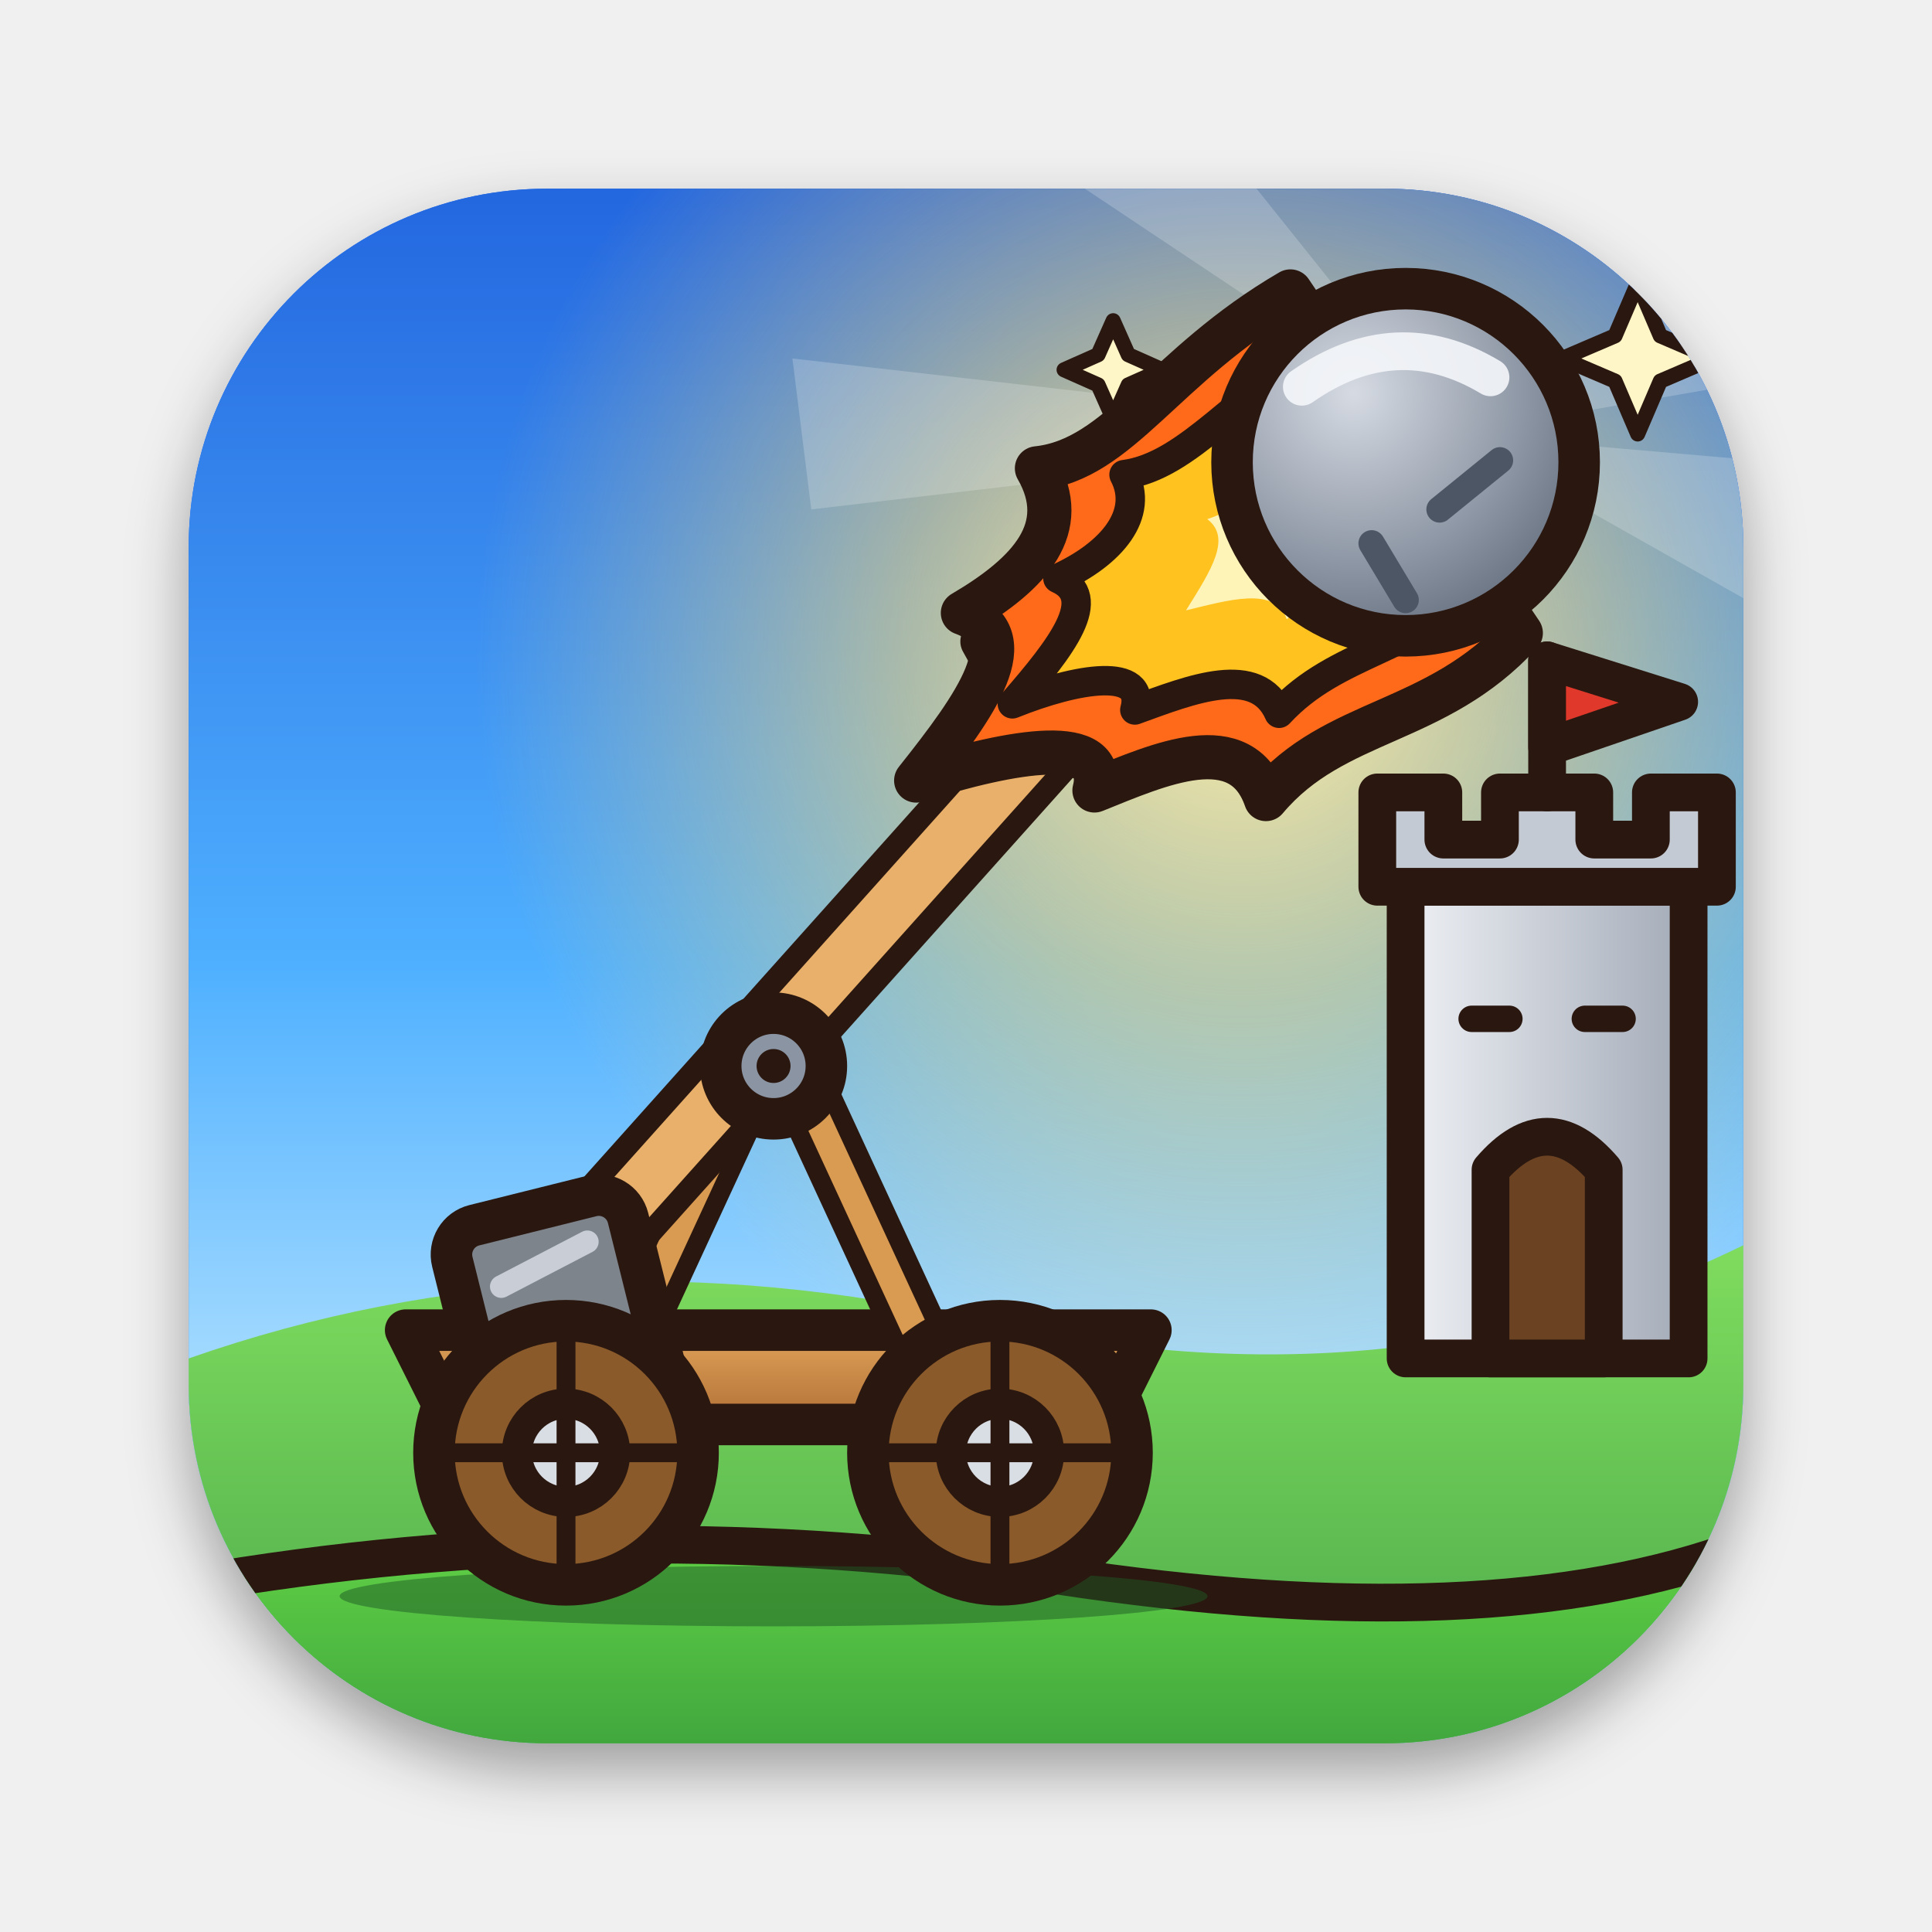
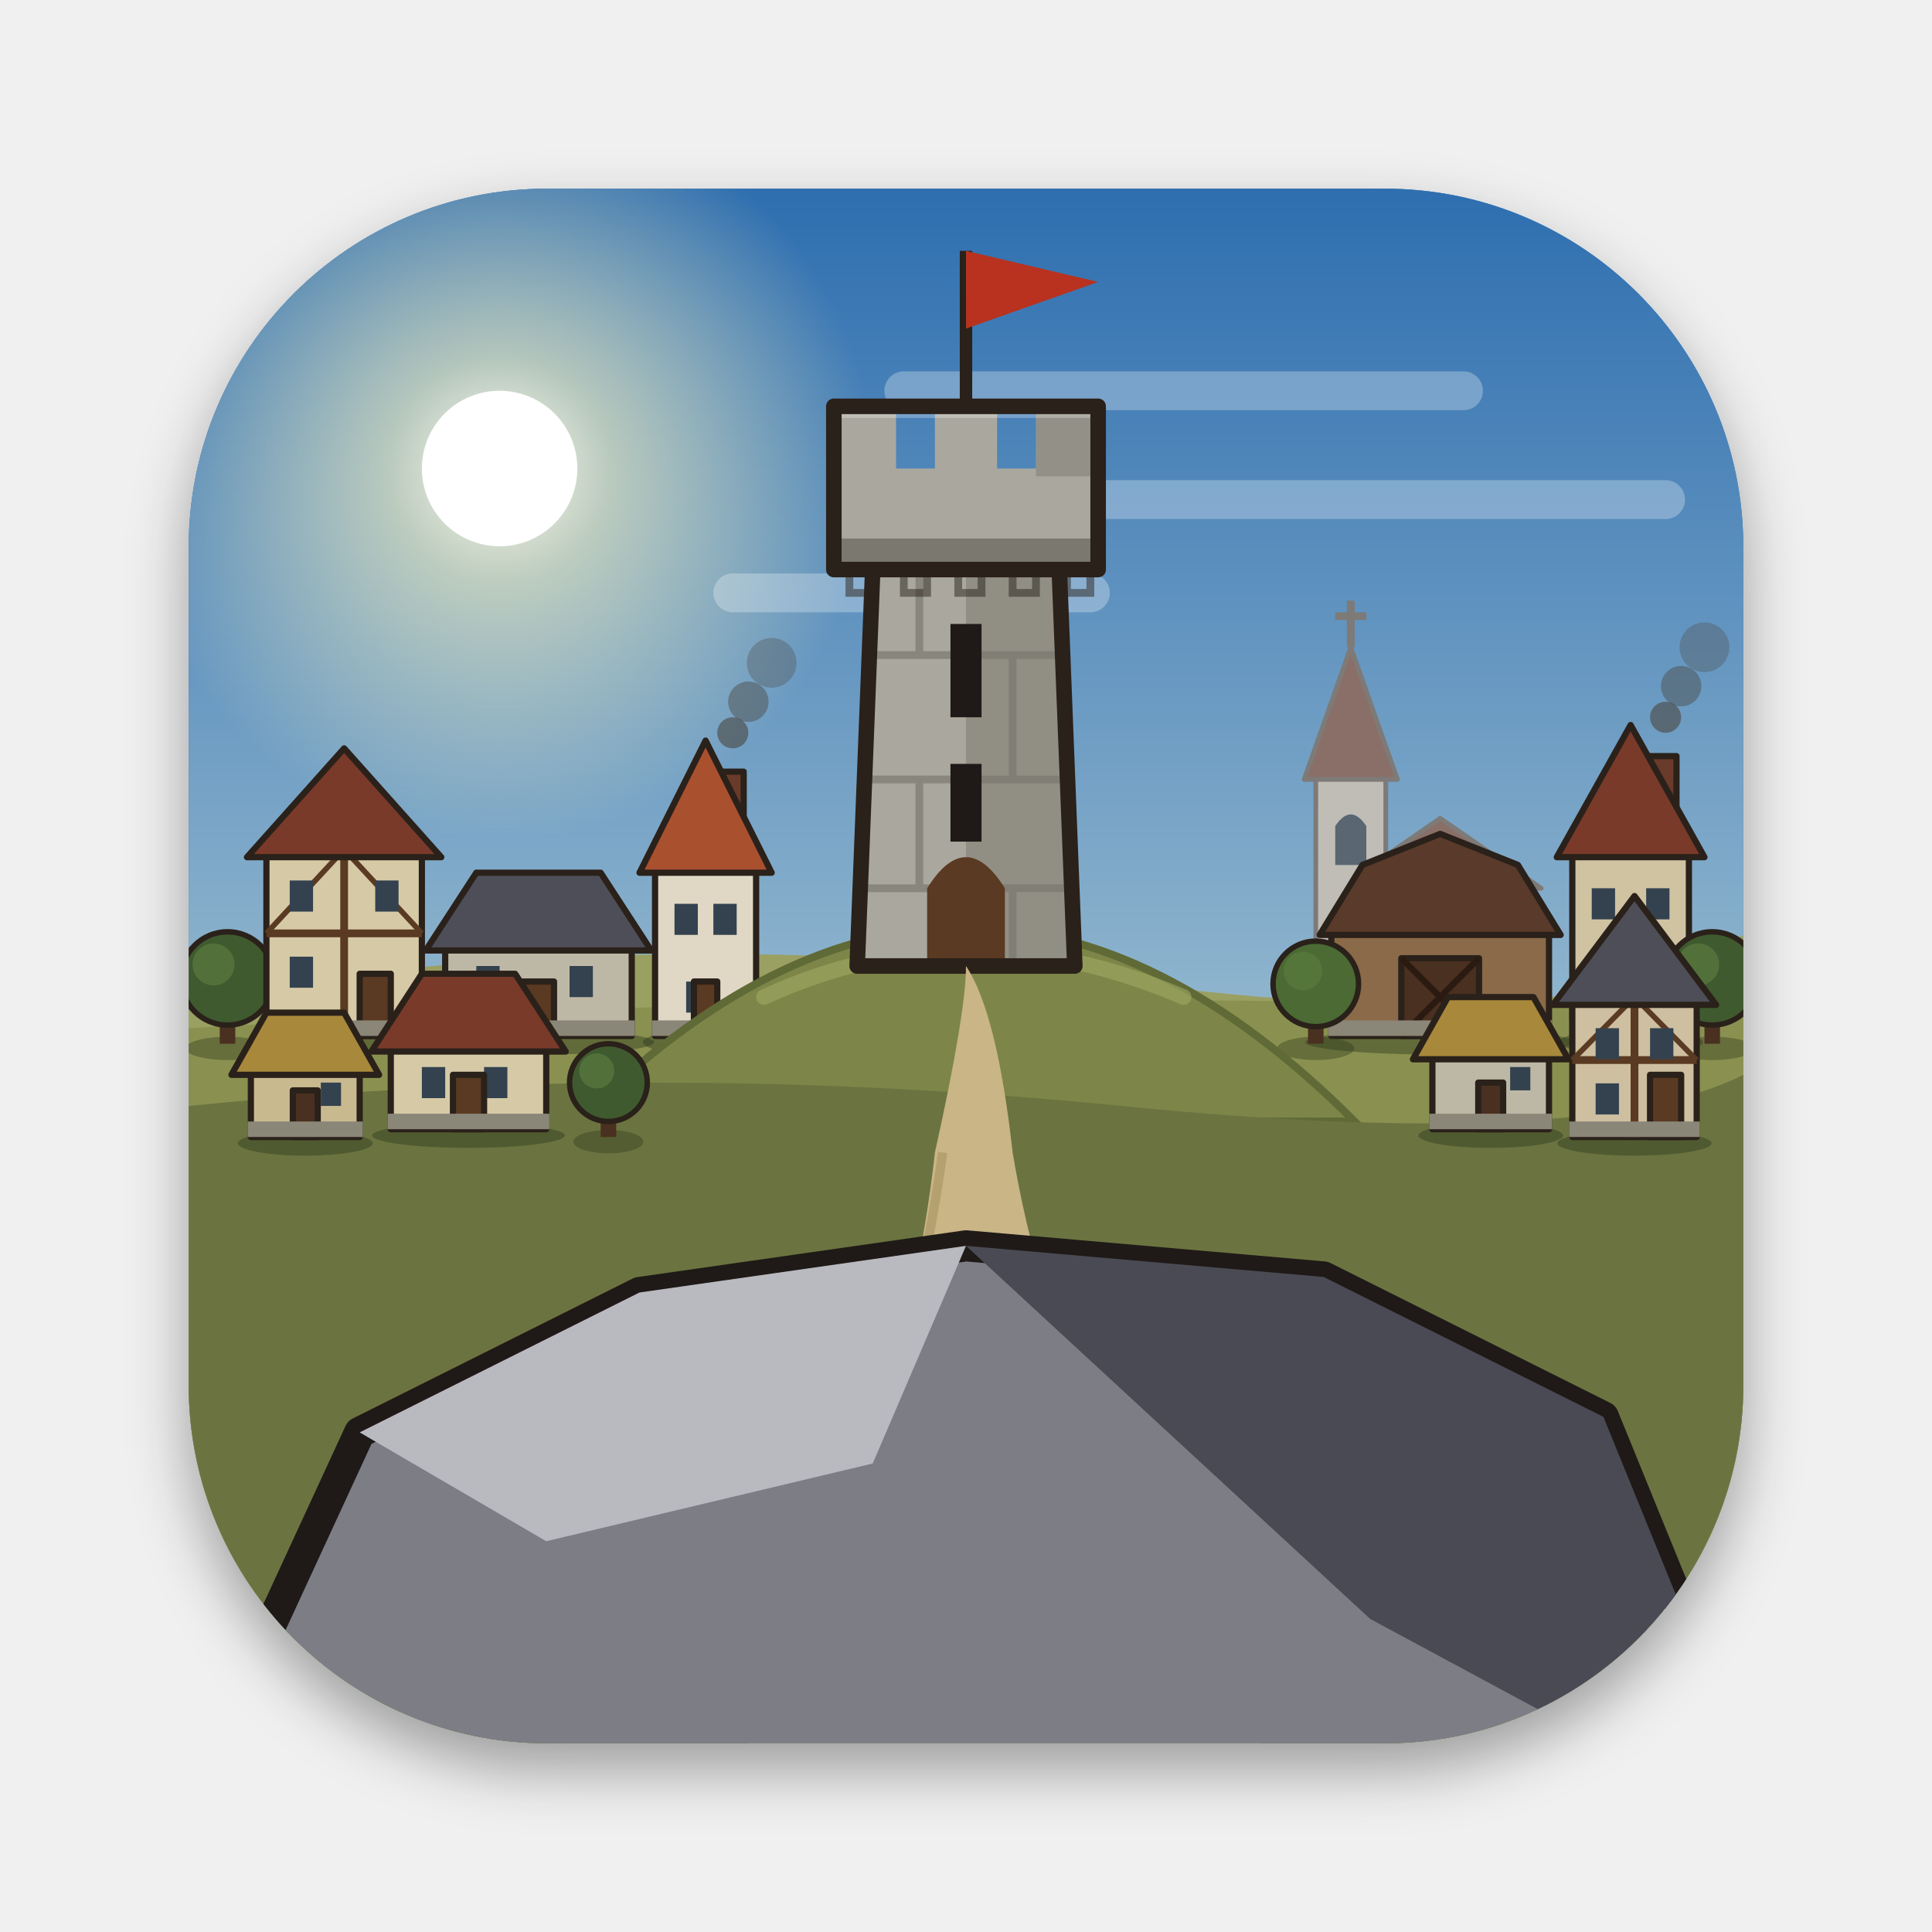
<svg xmlns="http://www.w3.org/2000/svg" width="1024" height="1024" viewBox="0 0 1024 1024">
  <defs>
    <linearGradient id="sky" x1="0" y1="0" x2="0" y2="1">
-       <stop offset="0" stop-color="#2468e0" />
-       <stop offset="0.5" stop-color="#4fb0ff" />
-       <stop offset="0.85" stop-color="#bfe8ff" />
-       <stop offset="1" stop-color="#fff0c0" />
+       <stop offset="0" stop-color="#2f6fb0" />
+       <stop offset=".6" stop-color="#9dbfd2" />
+       <stop offset="1" stop-color="#e6e0c4" />
    </linearGradient>
-     <radialGradient id="glow" cx="0.68" cy="0.3" r="0.5">
-       <stop offset="0" stop-color="#fff3b0" stop-opacity="1" />
-       <stop offset="0.45" stop-color="#ffd870" stop-opacity="0.55" />
-       <stop offset="1" stop-color="#ffd870" stop-opacity="0" />
+     <radialGradient id="sun">
+       <stop offset="0" stop-color="#fff" />
+       <stop offset=".3" stop-color="#fff6c0" stop-opacity=".6" />
+       <stop offset="1" stop-color="#fff6c0" stop-opacity="0" />
    </radialGradient>
-     <linearGradient id="hillBack" x1="0" y1="0" x2="0" y2="1">
-       <stop offset="0" stop-color="#7fdc5e" />
-       <stop offset="1" stop-color="#4aa84a" />
-     </linearGradient>
-     <linearGradient id="hillFront" x1="0" y1="0" x2="0" y2="1">
-       <stop offset="0" stop-color="#5fcf45" />
-       <stop offset="1" stop-color="#2f8f3a" />
-     </linearGradient>
-     <linearGradient id="stone" x1="0" y1="0" x2="1" y2="0">
-       <stop offset="0" stop-color="#eef0f4" />
-       <stop offset="1" stop-color="#a3abb8" />
-     </linearGradient>
-     <radialGradient id="rock" cx="0.35" cy="0.3" r="0.8">
-       <stop offset="0" stop-color="#d6dbe3" />
-       <stop offset="0.6" stop-color="#8f98a6" />
-       <stop offset="1" stop-color="#5f6877" />
-     </radialGradient>
-     <linearGradient id="wood" x1="0" y1="0" x2="0" y2="1">
-       <stop offset="0" stop-color="#e0a35a" />
-       <stop offset="1" stop-color="#b06f35" />
-     </linearGradient>
    <clipPath id="tile">
      <rect x="100" y="100" width="824" height="824" rx="190" />
    </clipPath>
    <filter id="shadow" x="-10%" y="-10%" width="120%" height="125%">
      <feDropShadow dx="0" dy="14" stdDeviation="16" flood-color="#000" flood-opacity="0.35" />
    </filter>
  </defs>
  <g filter="url(#shadow)">
-     <rect x="100" y="100" width="824" height="824" rx="190" fill="#2468e0" />
+     <rect x="100" y="100" width="824" height="824" rx="190" fill="#2f6fb0" />
  </g>
  <g clip-path="url(#tile)">
-     <rect x="100" y="100" width="824" height="824" fill="url(#sky)" />
-     <rect x="100" y="100" width="824" height="824" fill="url(#glow)" />
-     <g fill="#ffffff" opacity="0.2">
-       <path d="M770 230 L1000 80 L1000 190Z" />
-       <path d="M770 230 L1000 250 L1000 360Z" />
-       <path d="M770 230 L560 90 L650 80Z" />
-       <path d="M770 230 L420 190 L430 270Z" />
-     </g>
-     <path d="M100 720 Q300 650 520 700 T924 660 V924 H100Z" fill="url(#hillBack)" />
-     <g stroke="#2a170f" stroke-width="20" stroke-linejoin="round" stroke-linecap="round">
-       <rect x="745" y="470" width="150" height="250" fill="url(#stone)" />
-       <path d="M730 470 V420 H765 V445 H795 V420 H845 V445 H875 V420 H910 V470Z" fill="#c4cad4" />
-       <path d="M820 420 V350" fill="none" />
-       <path d="M820 350 L890 372 L820 396Z" fill="#e0382b" />
-       <path d="M790 720 V620 Q820 585 850 620 V720Z" fill="#6b4222" />
-       <path d="M780 540 h20 M840 540 h20" fill="none" stroke-width="14" />
-     </g>
-     <path d="M100 840 Q330 800 560 835 T924 820 V990 H100Z" fill="url(#hillFront)" stroke="#2a170f" stroke-width="20" stroke-linejoin="round" />
-     <ellipse cx="410" cy="846" rx="230" ry="16" fill="#1d5a24" opacity="0.5" />
-     <g stroke="#2a170f" stroke-width="22" stroke-linejoin="round" stroke-linecap="round">
-       <path d="M215 705 L610 705 L585 755 L240 755Z" fill="url(#wood)" />
-       <path d="M335 705 L402 560 M485 705 L418 560" fill="none" stroke-width="34" stroke="#2a170f" />
-       <path d="M335 705 L402 560 M485 705 L418 560" fill="none" stroke-width="14" stroke="#d99a52" />
-       <path d="M312 660 L585 355" fill="none" stroke-width="52" stroke="#2a170f" />
-       <path d="M312 660 L585 355" fill="none" stroke-width="28" stroke="#e8b06a" />
-       <path d="M545 385 L630 345 L650 290 L575 300 L520 340Z" fill="#8a5a2a" />
-       <rect x="248" y="640" width="96" height="112" rx="16" fill="#7d848c" transform="rotate(-14 296 696)" />
-       <path d="M270 675 l50 -12" fill="none" stroke="#c9ced6" stroke-width="12" transform="rotate(-14 296 696)" />
-       <circle cx="410" cy="565" r="28" fill="#8a94a2" />
-       <circle cx="410" cy="565" r="9" fill="#2a170f" stroke="none" />
-       <g>
-         <circle cx="300" cy="770" r="70" fill="#8a5a2a" />
-         <circle cx="300" cy="770" r="26" fill="#d9dde4" stroke-width="16" />
-         <path d="M300 705 V835 M235 770 H365" stroke-width="10" fill="none" />
+     <g transform="translate(100 100) scale(4.12)">
+       <rect width="200" height="200" fill="url(#sky)" />
+       <circle cx="40" cy="36" r="48" fill="url(#sun)" />
+       <circle cx="40" cy="36" r="10" fill="#fff" />
+       <path d="M92 26 H164 M114 40 H190 M70 52 H116" stroke="#fff" opacity=".28" stroke-width="5" stroke-linecap="round" />
+       <path d="M0 104 Q60 94 120 102 T200 96 V200 H0Z" fill="#9aa062" />
+       <rect x="150" y="89" width="22" height="12" fill="#bfbdb6" stroke="#7d7a78" stroke-width=".6" />
+       <polygon points="148,90 161,81 174,90" fill="#8a6f68" stroke="#7d7a78" stroke-width=".6" stroke-linejoin="round" />
+       <rect x="145" y="75" width="9" height="26" fill="#bfbdb6" stroke="#7d7a78" stroke-width=".6" />
+       <polygon points="143.5,76 149.5,59 155.5,76" fill="#8a6f68" stroke="#7d7a78" stroke-width=".6" stroke-linejoin="round" />
+       <path d="M149.5 59 V53 M147.5 55 H151.5" stroke="#7d7a78" stroke-width="1" />
+       <path d="M147.5 87 V82 Q149.5 79 151.5 82 V87Z" fill="#5a6672" />
+       <rect x="155" y="93" width="3" height="5" fill="#5a6672" />
+       <rect x="163" y="93" width="3" height="5" fill="#5a6672" />
+       <path d="M0 108 Q100 102 200 106 V200 H0Z" fill="#8a9150" />
+       <ellipse cx="5" cy="110.6" rx="5.4" ry="1.5" fill="#2f3a1c" opacity=".4" />
+       <rect x="4" y="105.2" width="2" height="4.8" fill="#4a3020" />
+       <circle cx="5" cy="101.6" r="6" fill="#3f5a2f" stroke="#2a211a" stroke-width=".7" />
+       <circle cx="3.2" cy="99.8" r="2.7" fill="#5a7a3f" opacity=".7" />
+       <ellipse cx="20" cy="109.8" rx="12.4" ry="1.6" fill="#2f3a1c" opacity=".45" />
+       <rect x="10" y="85" width="20" height="24" fill="#d6c9a6" stroke="#2a211a" stroke-width=".8" stroke-linejoin="round" />
+       <path d="M10 95.8 H30 M20 85 V109" stroke="#5a3a22" stroke-width="1" fill="none" />
+       <path d="M10 95.8 L20 85 L30 95.8" stroke="#5a3a22" stroke-width=".7" fill="none" />
+       <rect x="13" y="89" width="3" height="4" fill="#34424f" />
+       <rect x="24" y="89" width="3" height="4" fill="#34424f" />
+       <rect x="13" y="98.8" width="3" height="4" fill="#34424f" />
+       <rect x="22" y="101" width="4" height="8" fill="#5a3a22" stroke="#2a211a" stroke-width=".8" stroke-linejoin="round" />
+       <polygon points="7.5,86 20,72 32.5,86" fill="#7a3a2a" stroke="#2a211a" stroke-width=".8" stroke-linejoin="round" />
+       <rect x="9.6" y="107" width="20.8" height="2" fill="#8a8678" />
+       <ellipse cx="45" cy="109.8" rx="14.88" ry="1.6" fill="#2f3a1c" opacity=".45" />
+       <rect x="33" y="97" width="24" height="12" fill="#bdb8a6" stroke="#2a211a" stroke-width=".8" stroke-linejoin="round" />
+       <rect x="37" y="100" width="3" height="4" fill="#34424f" />
+       <rect x="49" y="100" width="3" height="4" fill="#34424f" />
+       <rect x="43" y="102" width="4" height="7" fill="#5a3a22" stroke="#2a211a" stroke-width=".8" stroke-linejoin="round" />
+       <polygon points="30.5,98 37,88 53,88 59.5,98" fill="#4e4e58" stroke="#2a211a" stroke-width=".8" stroke-linejoin="round" />
+       <rect x="32.6" y="107" width="24.8" height="2" fill="#8a8678" />
+       <circle cx="70" cy="70" r="2" fill="#4a4640" opacity=".6" />
+       <circle cx="72" cy="66" r="2.6" fill="#4a4640" opacity=".45" />
+       <circle cx="75" cy="61" r="3.2" fill="#4a4640" opacity=".32" />
+       <rect x="68" y="75" width="3.4" height="9" fill="#6a3a2a" stroke="#2a211a" stroke-width=".8" stroke-linejoin="round" />
+       <ellipse cx="66.5" cy="109.8" rx="8.06" ry="1.6" fill="#2f3a1c" opacity=".45" />
+       <rect x="60" y="87" width="13" height="22" fill="#e0d8c4" stroke="#2a211a" stroke-width=".8" stroke-linejoin="round" />
+       <rect x="62.5" y="92" width="3" height="4" fill="#34424f" />
+       <rect x="67.5" y="92" width="3" height="4" fill="#34424f" />
+       <rect x="64" y="102" width="3" height="4" fill="#34424f" />
+       <rect x="65" y="102" width="3" height="7" fill="#5a3a22" stroke="#2a211a" stroke-width=".8" stroke-linejoin="round" />
+       <polygon points="58,88 66.5,71 75,88" fill="#a9502f" stroke="#2a211a" stroke-width=".8" stroke-linejoin="round" />
+       <rect x="59.6" y="107" width="13.8" height="2" fill="#8a8678" />
+       <ellipse cx="161" cy="109.8" rx="17.36" ry="1.6" fill="#2f3a1c" opacity=".45" />
+       <rect x="147" y="95" width="28" height="14" fill="#8a6a48" stroke="#2a211a" stroke-width=".8" stroke-linejoin="round" />
+       <rect x="156" y="99" width="10" height="10" fill="#4a3020" stroke="#2a211a" stroke-width=".8" stroke-linejoin="round" />
+       <path d="M156 99 L166 109 M166 99 L156 109" stroke="#2a1a10" stroke-width=".8" />
+       <polygon points="145.5,96 151,87 161,83 171,87 176.5,96" fill="#5a3a2a" stroke="#2a211a" stroke-width=".8" stroke-linejoin="round" />
+       <rect x="146.6" y="107" width="28.8" height="2" fill="#8a8678" />
+       <circle cx="190" cy="68" r="2" fill="#4a4640" opacity=".6" />
+       <circle cx="192" cy="64" r="2.6" fill="#4a4640" opacity=".45" />
+       <circle cx="195" cy="59" r="3.2" fill="#4a4640" opacity=".32" />
+       <rect x="188" y="73" width="3.4" height="9" fill="#6a3a2a" stroke="#2a211a" stroke-width=".8" stroke-linejoin="round" />
+       <ellipse cx="185.5" cy="109.8" rx="9.3" ry="1.6" fill="#2f3a1c" opacity=".45" />
+       <rect x="178" y="85" width="15" height="24" fill="#cfc3a2" stroke="#2a211a" stroke-width=".8" stroke-linejoin="round" />
+       <rect x="180.5" y="90" width="3" height="4" fill="#34424f" />
+       <rect x="187.5" y="90" width="3" height="4" fill="#34424f" />
+       <rect x="182" y="100" width="3" height="4" fill="#34424f" />
+       <rect x="184" y="102" width="3" height="7" fill="#5a3a22" stroke="#2a211a" stroke-width=".8" stroke-linejoin="round" />
+       <polygon points="176,86 185.5,69 195,86" fill="#7a3a2a" stroke="#2a211a" stroke-width=".8" stroke-linejoin="round" />
+       <rect x="177.6" y="107" width="15.8" height="2" fill="#8a8678" />
+       <ellipse cx="145" cy="110.6" rx="4.95" ry="1.5" fill="#2f3a1c" opacity=".4" />
+       <rect x="144" y="105.6" width="2" height="4.4" fill="#4a3020" />
+       <circle cx="145" cy="102.3" r="5.5" fill="#4b6a34" stroke="#2a211a" stroke-width=".7" />
+       <circle cx="143.35" cy="100.65" r="2.48" fill="#5a7a3f" opacity=".7" />
+       <ellipse cx="196" cy="110.6" rx="5.4" ry="1.5" fill="#2f3a1c" opacity=".4" />
+       <rect x="195" y="105.2" width="2" height="4.8" fill="#4a3020" />
+       <circle cx="196" cy="101.6" r="6" fill="#3f5a2f" stroke="#2a211a" stroke-width=".7" />
+       <circle cx="194.2" cy="99.8" r="2.7" fill="#5a7a3f" opacity=".7" />
+       <path d="M50 120 Q100 70 150 120Z" fill="#7d8648" stroke="#5f6a36" stroke-width="1" />
+       <path d="M74 104 Q100 92 128 104" fill="none" stroke="#a0aa62" stroke-width="2" opacity=".6" stroke-linecap="round" />
+       <g transform="translate(80 22)">
+         <path d="M20 6 V-14" stroke="#2a211a" stroke-width="1.6" />
+         <path d="M20 -14 L37 -10 L20 -4Z" fill="#b8321f" />
+         <path d="M8 22 L6 78 H34 L32 22Z" fill="#aaa89e" />
+         <path d="M20 22 H32 L34 78 H20Z" fill="#7b796f" opacity=".55" />
+         <path d="M7 38 H33 M7 54 H33 M7 68 H33 M14 22 V38 M26 38 V54 M14 54 V68 M26 68 V78" stroke="#7b796f" stroke-width="1" opacity=".7" />
+         <rect x="3" y="22" width="34" height="5" fill="#7b796f" />
+         <rect x="3" y="14" width="34" height="9" fill="#aaa89e" />
+         <rect x="3" y="6" width="8" height="9" fill="#aaa89e" />
+         <rect x="16" y="6" width="8" height="9" fill="#aaa89e" />
+         <rect x="29" y="6" width="8" height="9" fill="#aaa89e" />
+         <rect x="29" y="6" width="8" height="9" fill="#7b796f" opacity=".5" />
+         <rect x="3" y="6" width="34" height="1.5" fill="#fff" opacity=".25" />
+         <path d="M3 27 H5 V30 H8 V27 H12 V30 H15 V27 H19 V30 H22 V27 H26 V30 H29 V27 H33 V30 H36 V27 H37" fill="none" stroke="#2a211a" stroke-width="1" opacity=".5" />
+         <rect x="18" y="34" width="4" height="12" fill="#1f1a17" />
+         <rect x="18" y="52" width="4" height="10" fill="#1f1a17" />
+         <path d="M15 78 V68 Q20 60 25 68 V78Z" fill="#5a3a22" />
+         <path d="M3 6 H37 V27 H3Z M8 27 L6 78 H34 L32 27" fill="none" stroke="#2a211a" stroke-width="2" stroke-linejoin="round" />
      </g>
-       <g>
-         <circle cx="530" cy="770" r="70" fill="#8a5a2a" />
-         <circle cx="530" cy="770" r="26" fill="#d9dde4" stroke-width="16" />
-         <path d="M530 705 V835 M465 770 H595" stroke-width="10" fill="none" />
-       </g>
-     </g>
-     <g transform="translate(745 245) rotate(146) scale(1.3)" stroke="#2a170f" stroke-width="18" stroke-linejoin="round" stroke-linecap="round">
-       <path d="M0 -84 C50 -96 82 -70 124 -82 C116 -52 152 -46 180 -40 C162 -24 198 -8 238 4 C200 16 168 28 184 50 C152 48 128 54 126 82 C96 66 60 88 0 84Z" fill="#ff6a1a" />
-       <path d="M0 -58 C40 -66 66 -48 100 -56 C96 -34 124 -28 148 -22 C134 -10 160 2 188 8 C158 16 134 24 144 40 C120 36 100 42 98 60 C74 48 40 62 0 58Z" fill="#ffc21f" stroke-width="12" />
-       <path d="M0 -30 C30 -34 50 -22 76 -26 C72 -12 92 -6 108 0 C90 8 76 14 80 26 C60 20 36 30 0 30Z" fill="#fff4b8" stroke="none" />
-     </g>
-     <g stroke="#2a170f" stroke-width="22" stroke-linejoin="round" stroke-linecap="round">
-       <circle cx="745" cy="245" r="92" fill="url(#rock)" />
-       <path d="M690 205 Q740 170 790 200" fill="none" stroke="#f4f6fa" stroke-width="20" opacity="0.9" />
-       <path d="M763 270 l32 -26 M727 288 l18 30" fill="none" stroke="#4d5664" stroke-width="14" />
-     </g>
-     <g fill="#fff6c8" stroke="#2a170f" stroke-width="8" stroke-linejoin="round">
-       <path d="M868 150 l12 28 l28 12 l-28 12 l-12 28 l-12 -28 l-28 -12 l28 -12Z" />
-       <path d="M590 170 l8 18 l18 8 l-18 8 l-8 18 l-8 -18 l-18 -8 l18 -8Z" />
+       <path d="M0 118 Q60 112 120 118 T200 114 V200 H0Z" fill="#6b7440" />
+       <ellipse cx="15" cy="122.8" rx="8.68" ry="1.6" fill="#2f3a1c" opacity=".45" />
+       <rect x="8" y="113" width="14" height="9" fill="#c9b98f" stroke="#2a211a" stroke-width=".8" stroke-linejoin="round" />
+       <rect x="13.4" y="116" width="3.2" height="6" fill="#4a3020" stroke="#2a211a" stroke-width=".8" stroke-linejoin="round" />
+       <rect x="17" y="115" width="2.6" height="3" fill="#34424f" />
+       <polygon points="5.5,114 10,106 20,106 24.5,114" fill="#a8883a" stroke="#2a211a" stroke-width=".8" stroke-linejoin="round" />
+       <rect x="7.6" y="120" width="14.8" height="2" fill="#8a8678" />
+       <ellipse cx="36" cy="121.8" rx="12.4" ry="1.6" fill="#2f3a1c" opacity=".45" />
+       <rect x="26" y="110" width="20" height="11" fill="#d6c9a6" stroke="#2a211a" stroke-width=".8" stroke-linejoin="round" />
+       <rect x="30" y="113" width="3" height="4" fill="#34424f" />
+       <rect x="38" y="113" width="3" height="4" fill="#34424f" />
+       <rect x="34" y="114" width="4" height="7" fill="#5a3a22" stroke="#2a211a" stroke-width=".8" stroke-linejoin="round" />
+       <polygon points="23.5,111 30,101 42,101 48.5,111" fill="#7a3a2a" stroke="#2a211a" stroke-width=".8" stroke-linejoin="round" />
+       <rect x="25.6" y="119" width="20.8" height="2" fill="#8a8678" />
+       <ellipse cx="54" cy="122.6" rx="4.5" ry="1.5" fill="#2f3a1c" opacity=".4" />
+       <rect x="53" y="118" width="2" height="4" fill="#4a3020" />
+       <circle cx="54" cy="115" r="5" fill="#3f5a2f" stroke="#2a211a" stroke-width=".7" />
+       <circle cx="52.5" cy="113.5" r="2.25" fill="#5a7a3f" opacity=".7" />
+       <ellipse cx="167.5" cy="121.8" rx="9.3" ry="1.6" fill="#2f3a1c" opacity=".45" />
+       <rect x="160" y="111" width="15" height="10" fill="#bdb8a6" stroke="#2a211a" stroke-width=".8" stroke-linejoin="round" />
+       <rect x="165.9" y="115" width="3.2" height="6" fill="#4a3020" stroke="#2a211a" stroke-width=".8" stroke-linejoin="round" />
+       <rect x="170" y="113" width="2.6" height="3" fill="#34424f" />
+       <polygon points="157.5,112 162,104 173,104 177.5,112" fill="#a8883a" stroke="#2a211a" stroke-width=".8" stroke-linejoin="round" />
+       <rect x="159.6" y="119" width="15.8" height="2" fill="#8a8678" />
+       <ellipse cx="186" cy="122.8" rx="9.92" ry="1.6" fill="#2f3a1c" opacity=".45" />
+       <rect x="178" y="104" width="16" height="18" fill="#cdbf9f" stroke="#2a211a" stroke-width=".8" stroke-linejoin="round" />
+       <path d="M178 112.1 H194 M186 104 V122" stroke="#5a3a22" stroke-width="1" fill="none" />
+       <path d="M178 112.1 L186 104 L194 112.1" stroke="#5a3a22" stroke-width=".7" fill="none" />
+       <rect x="181" y="108" width="3" height="4" fill="#34424f" />
+       <rect x="188" y="108" width="3" height="4" fill="#34424f" />
+       <rect x="181" y="115.1" width="3" height="4" fill="#34424f" />
+       <rect x="188" y="114" width="4" height="8" fill="#5a3a22" stroke="#2a211a" stroke-width=".8" stroke-linejoin="round" />
+       <polygon points="175.5,105 186,91 196.5,105" fill="#4e4e58" stroke="#2a211a" stroke-width=".8" stroke-linejoin="round" />
+       <rect x="177.6" y="120" width="16.8" height="2" fill="#8a8678" />
+       <path d="M72 200 Q92 160 96 124 Q100 106 100 100 Q104 106 106 124 Q112 160 138 200Z" fill="#c9b585" />
+       <path d="M97 124 Q92 160 74 200" fill="none" stroke="#a89560" stroke-width="1.2" opacity=".6" />
+       <path d="M-2 212 L22 160 L58 142 L100 136 L146 140 L182 158 L204 212 L-2 212Z" fill="#7d7d86" stroke="#1f1a17" stroke-width="4" stroke-linejoin="round" />
+       <path d="M22 160 L58 142 L100 136 L88 164 L46 174Z" fill="#b9b9c0" />
+       <path d="M100 136 L146 140 L182 158 L204 212 L152 184Z" fill="#4a4a54" />
    </g>
  </g>
</svg>
